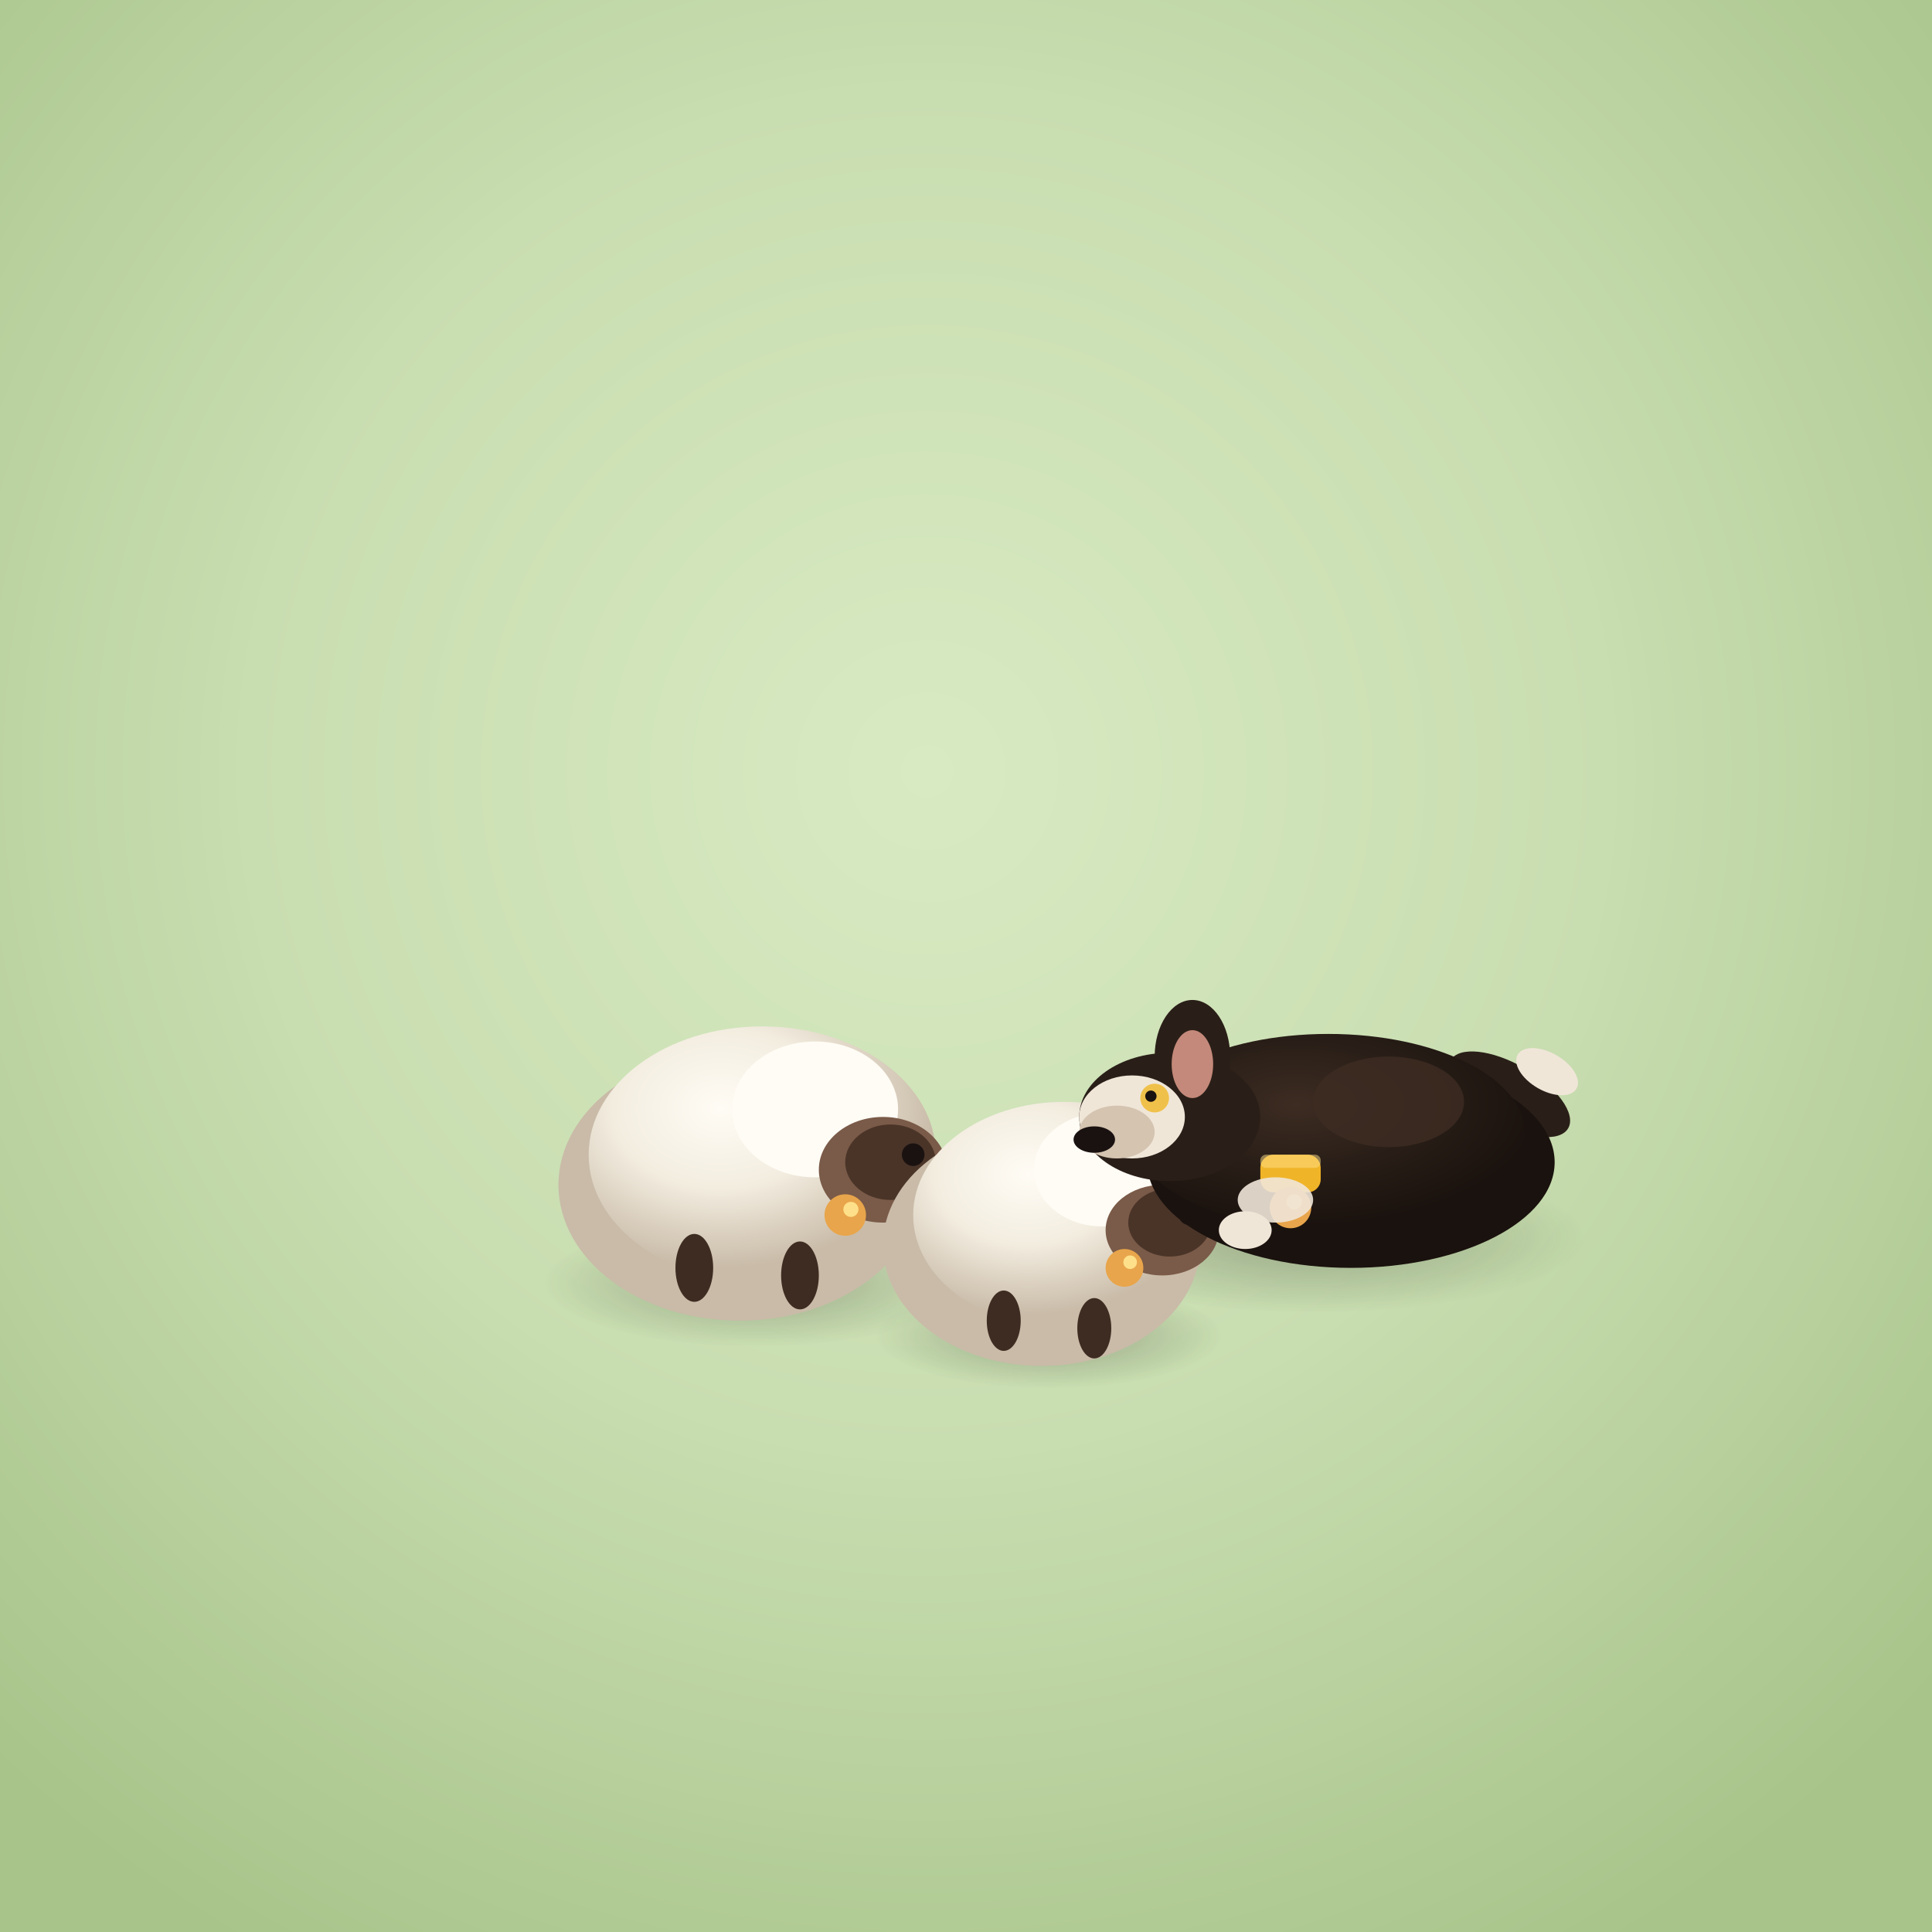
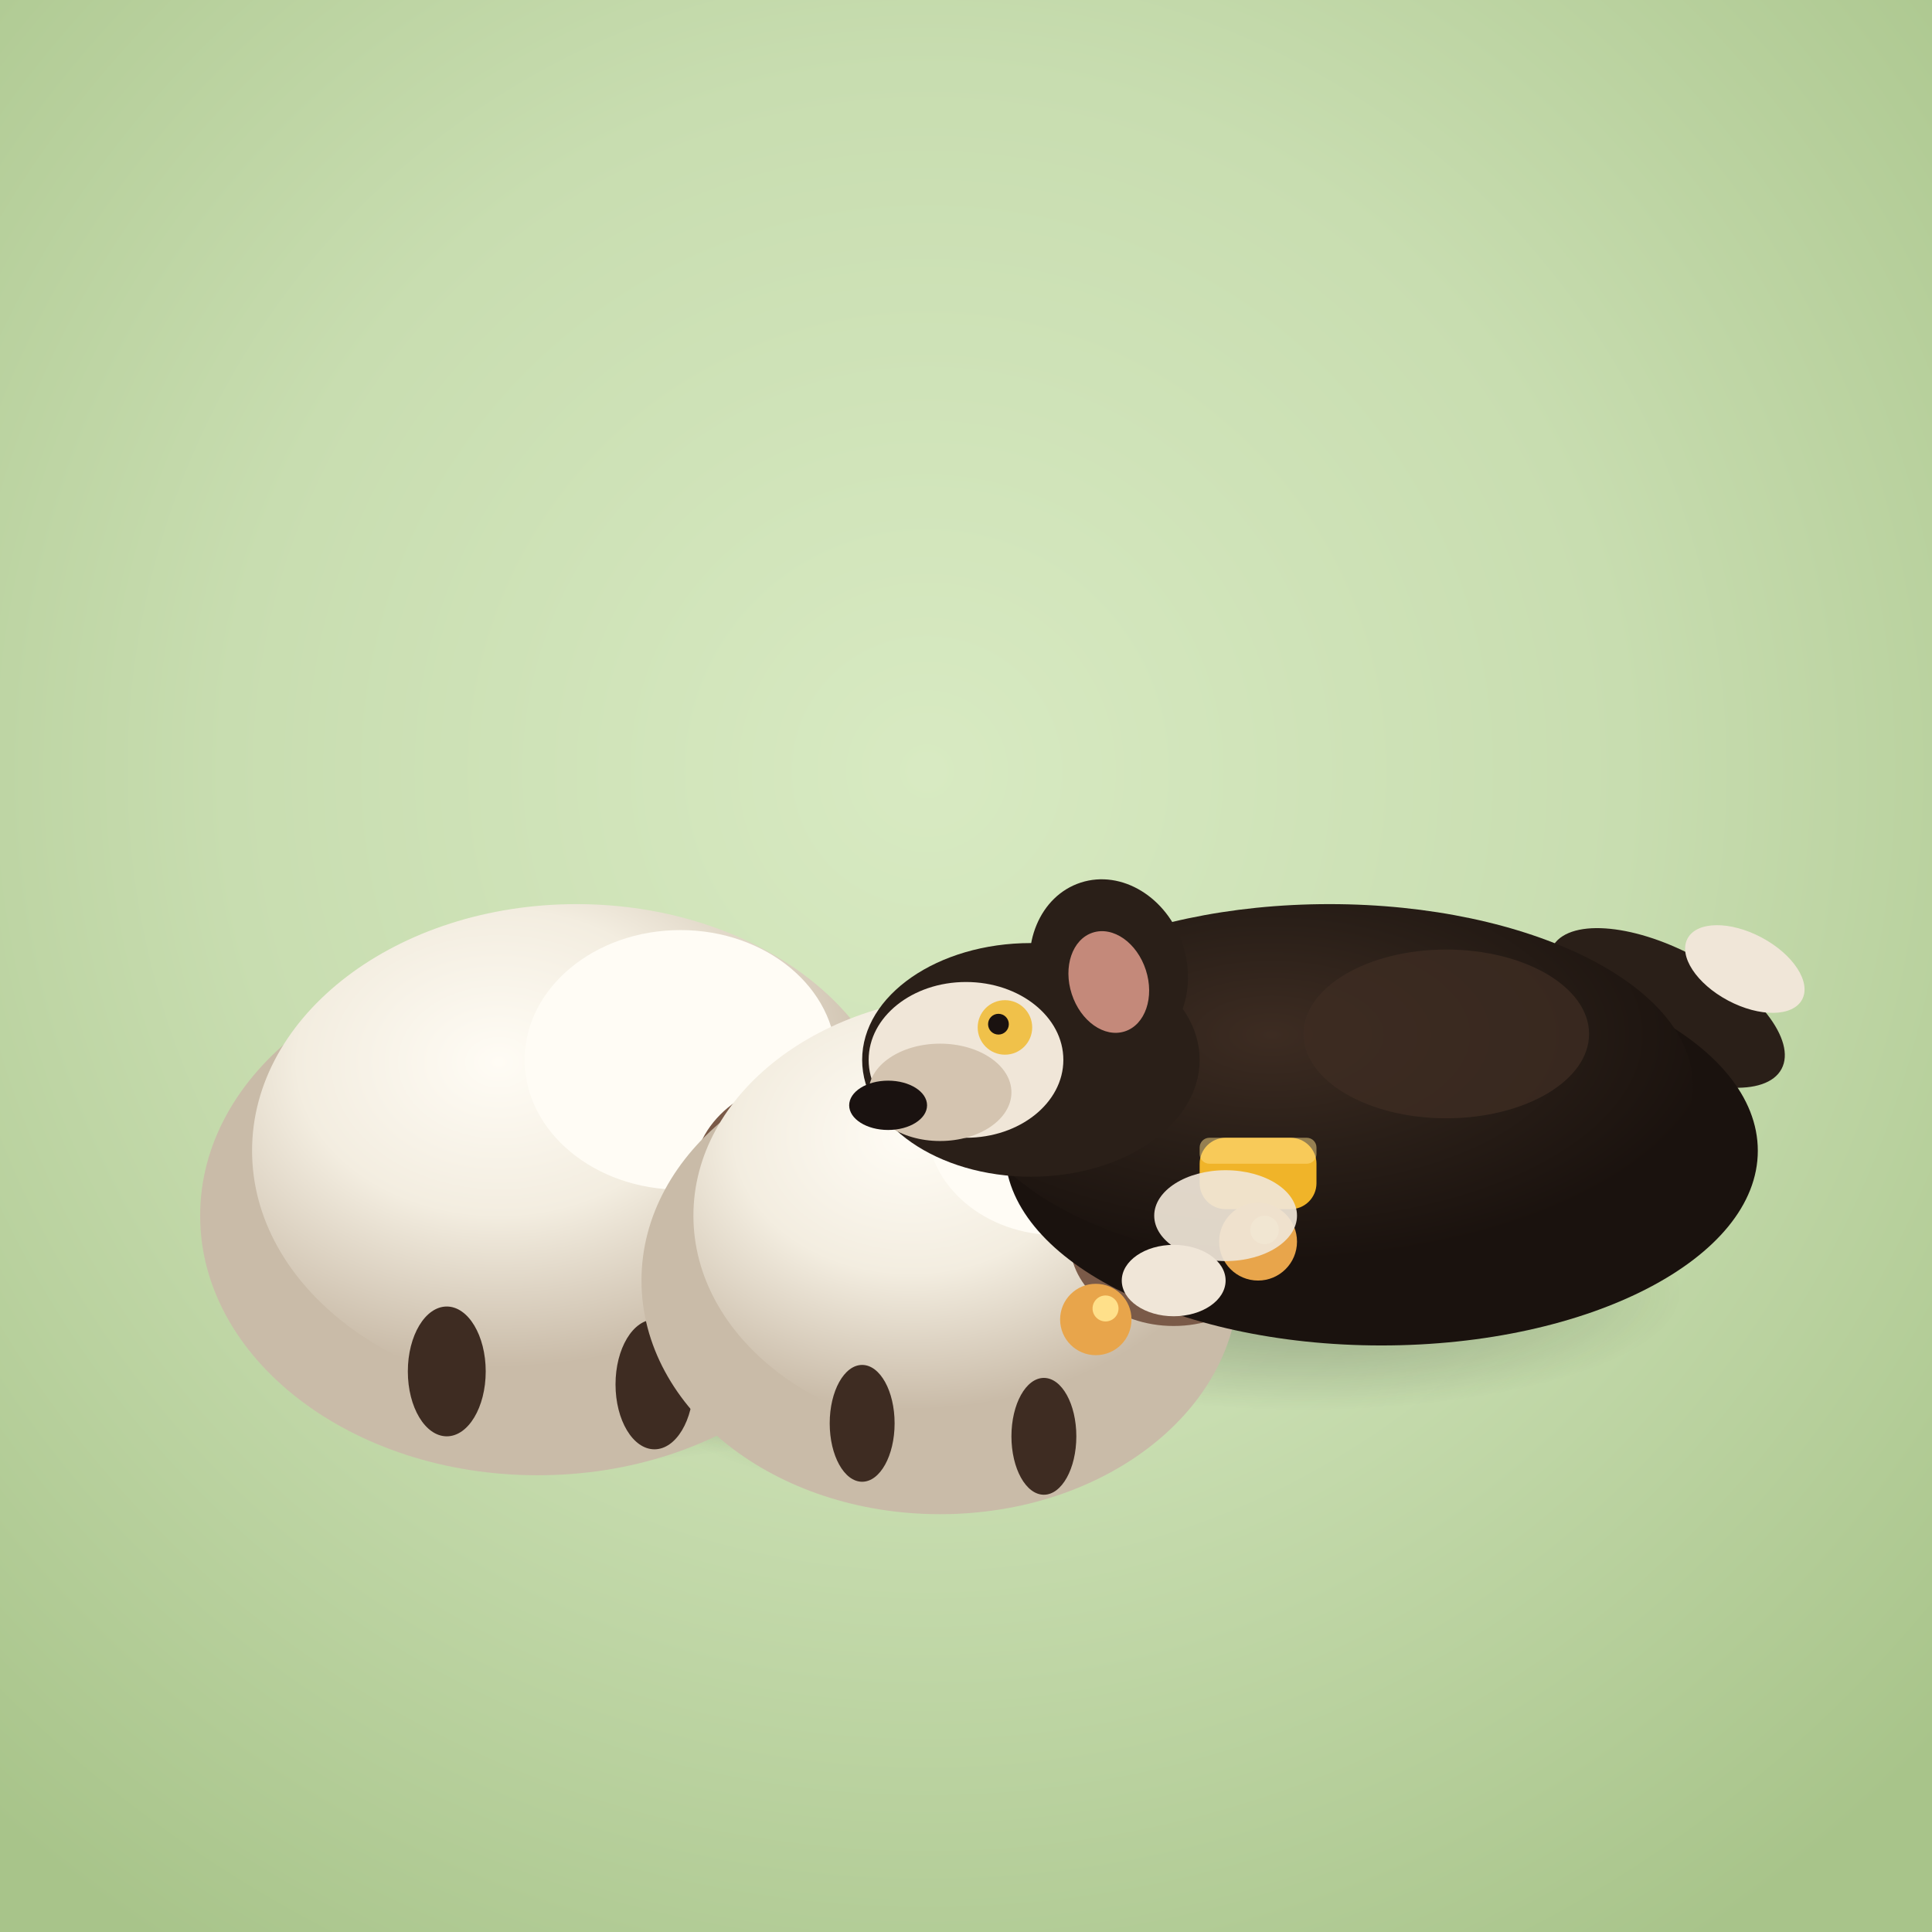
<svg xmlns="http://www.w3.org/2000/svg" width="512" height="512" viewBox="0 0 512 512">
  <defs>
-     <radialGradient id="grass" cx="48%" cy="40%" r="70%">
+     <radialGradient id="grass" cx="48%" cy="40%" r="72%">
      <stop offset="0%" stop-color="#D8EAC2" />
      <stop offset="50%" stop-color="#C8DDB0" />
      <stop offset="100%" stop-color="#A8C48A" />
    </radialGradient>
    <radialGradient id="shadow" cx="50%" cy="50%" r="50%">
-       <stop offset="0%" stop-color="#141810" stop-opacity="0.28" />
-       <stop offset="65%" stop-color="#141810" stop-opacity="0.10" />
+       <stop offset="0%" stop-color="#141810" stop-opacity="0.30" />
+       <stop offset="65%" stop-color="#141810" stop-opacity="0.11" />
      <stop offset="100%" stop-color="#141810" stop-opacity="0" />
    </radialGradient>
    <radialGradient id="wool" cx="38%" cy="32%" r="62%">
      <stop offset="0%" stop-color="#FFFCF5" />
      <stop offset="50%" stop-color="#F3EDE0" />
      <stop offset="100%" stop-color="#C9BBA8" />
    </radialGradient>
    <radialGradient id="dog" cx="42%" cy="36%" r="62%">
      <stop offset="0%" stop-color="#3D2C22" />
      <stop offset="50%" stop-color="#2A1F18" />
      <stop offset="100%" stop-color="#1A120E" />
    </radialGradient>
  </defs>
  <rect width="512" height="512" fill="url(#grass)" />
-   <ellipse cx="200" cy="340" rx="56" ry="17" fill="url(#shadow)" />
-   <ellipse cx="278" cy="354" rx="46" ry="14" fill="url(#shadow)" />
-   <ellipse cx="348" cy="328" rx="72" ry="20" fill="url(#shadow)" />
-   <g transform="translate(200 304)">
-     <ellipse cx="-4" cy="10" rx="48" ry="36" fill="#C9BBA8" />
-     <ellipse cx="2" cy="2" rx="46" ry="34" fill="url(#wool)" />
-     <ellipse cx="16" cy="-10" rx="22" ry="18" fill="#FFFCF5" />
-     <ellipse cx="34" cy="6" rx="17" ry="14" fill="#7A5A48" />
-     <ellipse cx="36" cy="4" rx="12" ry="10" fill="#4A3428" />
-     <circle cx="42" cy="2" r="3" fill="#1A1210" />
-     <ellipse cx="-16" cy="32" rx="5" ry="9" fill="#3E2C22" />
-     <ellipse cx="12" cy="34" rx="5" ry="9" fill="#3E2C22" />
-     <circle cx="24" cy="18" r="5.5" fill="#E8A54B" />
-     <circle cx="25.5" cy="16.5" r="2" fill="#FFE08A" />
-   </g>
-   <g transform="translate(278 322)">
-     <ellipse cx="-2" cy="8" rx="42" ry="32" fill="#C9BBA8" />
-     <ellipse cx="4" cy="0" rx="40" ry="30" fill="url(#wool)" />
-     <ellipse cx="14" cy="-12" rx="18" ry="15" fill="#FFFCF5" />
-     <ellipse cx="30" cy="4" rx="15" ry="12" fill="#7A5A48" />
-     <ellipse cx="32" cy="2" rx="11" ry="9" fill="#4A3428" />
-     <circle cx="37" cy="0" r="2.6" fill="#1A1210" />
-     <ellipse cx="-12" cy="28" rx="4.5" ry="8" fill="#3E2C22" />
-     <ellipse cx="12" cy="30" rx="4.5" ry="8" fill="#3E2C22" />
-     <circle cx="20" cy="14" r="5" fill="#E8A54B" />
-     <circle cx="21.5" cy="12.5" r="1.8" fill="#FFE08A" />
-   </g>
-   <g transform="translate(352 296)">
-     <ellipse cx="48" cy="-6" rx="18" ry="8" fill="#2A1F18" transform="rotate(30 48 -6)" />
-     <ellipse cx="58" cy="-12" rx="9" ry="5" fill="#F0E6D8" transform="rotate(30 58 -12)" />
-     <ellipse cx="6" cy="12" rx="54" ry="28" fill="#1A120E" />
-     <ellipse cx="0" cy="4" rx="52" ry="26" fill="url(#dog)" />
-     <ellipse cx="16" cy="-4" rx="20" ry="12" fill="#3D2C22" opacity="0.8" />
-     <ellipse cx="-42" cy="0" rx="24" ry="17" fill="#2A1F18" />
-     <ellipse cx="-36" cy="-16" rx="10" ry="15" fill="#2A1F18" />
-     <ellipse cx="-36" cy="-14" rx="5.5" ry="9" fill="#C4897A" />
-     <ellipse cx="-52" cy="0" rx="14" ry="11" fill="#F0E6D8" />
-     <ellipse cx="-56" cy="4" rx="10" ry="7" fill="#D4C4B0" />
-     <ellipse cx="-62" cy="6" rx="5.5" ry="3.5" fill="#1A1210" />
-     <circle cx="-46" cy="-5" r="3.8" fill="#F0C14A" />
-     <circle cx="-47" cy="-5.5" r="1.5" fill="#1A1210" />
-     <rect x="-18" y="10" width="16" height="10" rx="3.5" fill="#F0B429" />
-     <rect x="-18" y="10" width="16" height="3.5" rx="1.5" fill="#FFE08A" opacity="0.5" />
-     <circle cx="-10" cy="24" r="5.5" fill="#E8A54B" />
-     <circle cx="-9" cy="22.5" r="2" fill="#FFE08A" />
-     <ellipse cx="-14" cy="22" rx="10" ry="6" fill="#F0E6D8" opacity="0.9" />
-     <ellipse cx="-22" cy="30" rx="7" ry="5" fill="#F0E6D8" />
+   <g transform="translate(256 274) scale(1.72)">
+     <ellipse cx="-58" cy="50" rx="48" ry="16" fill="url(#shadow)" />
+     <ellipse cx="-8" cy="56" rx="40" ry="14" fill="url(#shadow)" />
+     <ellipse cx="52" cy="40" rx="58" ry="18" fill="url(#shadow)" />
+     <g transform="translate(-62 16)">
+       <ellipse cx="-4" cy="12" rx="52" ry="40" fill="#C9BBA8" />
+       <ellipse cx="2" cy="2" rx="50" ry="38" fill="url(#wool)" />
+       <ellipse cx="18" cy="-12" rx="24" ry="20" fill="#FFFCF5" />
+       <ellipse cx="38" cy="6" rx="18" ry="15" fill="#7A5A48" />
+       <ellipse cx="40" cy="4" rx="13" ry="11" fill="#4A3428" />
+       <circle cx="47" cy="2" r="3.4" fill="#1A1210" />
+       <ellipse cx="-18" cy="36" rx="6" ry="10" fill="#3E2C22" />
+       <ellipse cx="14" cy="38" rx="6" ry="10" fill="#3E2C22" />
+       <circle cx="26" cy="20" r="6" fill="#E8A54B" />
+       <circle cx="27.5" cy="18.2" r="2.2" fill="#FFE08A" />
+     </g>
+     <g transform="translate(-2 28)">
+       <ellipse cx="-2" cy="10" rx="46" ry="36" fill="#C9BBA8" />
+       <ellipse cx="4" cy="0" rx="44" ry="34" fill="url(#wool)" />
+       <ellipse cx="16" cy="-14" rx="20" ry="17" fill="#FFFCF5" />
+       <ellipse cx="34" cy="4" rx="16" ry="13" fill="#7A5A48" />
+       <ellipse cx="36" cy="2" rx="12" ry="10" fill="#4A3428" />
+       <circle cx="42" cy="0" r="3" fill="#1A1210" />
+       <ellipse cx="-14" cy="32" rx="5" ry="9" fill="#3E2C22" />
+       <ellipse cx="14" cy="34" rx="5" ry="9" fill="#3E2C22" />
+       <circle cx="22" cy="16" r="5.5" fill="#E8A54B" />
+       <circle cx="23.5" cy="14.3" r="2" fill="#FFE08A" />
+     </g>
+     <g transform="translate(56 4)">
+       <ellipse cx="52" cy="-8" rx="20" ry="9" fill="#2A1F18" transform="rotate(28 52 -8)" />
+       <ellipse cx="64" cy="-14" rx="10" ry="5.5" fill="#F0E6D8" transform="rotate(28 64 -14)" />
+       <ellipse cx="8" cy="14" rx="58" ry="30" fill="#1A120E" />
+       <ellipse cx="0" cy="4" rx="56" ry="28" fill="url(#dog)" />
+       <ellipse cx="18" cy="-4" rx="22" ry="13" fill="#3D2C22" opacity="0.8" />
+       <ellipse cx="-46" cy="0" rx="26" ry="18" fill="#2A1F18" />
+       <ellipse cx="-34" cy="-14" rx="12" ry="14" fill="#2A1F18" transform="rotate(-18 -34 -14)" />
+       <ellipse cx="-34" cy="-12" rx="6" ry="8" fill="#C4897A" transform="rotate(-18 -34 -12)" />
+       <ellipse cx="-56" cy="0" rx="15" ry="12" fill="#F0E6D8" />
+       <ellipse cx="-60" cy="5" rx="11" ry="7.5" fill="#D4C4B0" />
+       <ellipse cx="-68" cy="7" rx="6" ry="3.8" fill="#1A1210" />
+       <circle cx="-50" cy="-5" r="4.2" fill="#F0C14A" />
+       <circle cx="-51" cy="-5.5" r="1.6" fill="#1A1210" />
+       <rect x="-20" y="12" width="18" height="11" rx="4" fill="#F0B429" />
+       <rect x="-20" y="12" width="18" height="4" rx="1.5" fill="#FFE08A" opacity="0.5" />
+       <circle cx="-11" cy="28" r="6" fill="#E8A54B" />
+       <circle cx="-10" cy="26.2" r="2.2" fill="#FFE08A" />
+       <ellipse cx="-16" cy="24" rx="11" ry="7" fill="#F0E6D8" opacity="0.92" />
+       <ellipse cx="-24" cy="34" rx="8" ry="5.5" fill="#F0E6D8" />
+     </g>
  </g>
</svg>
